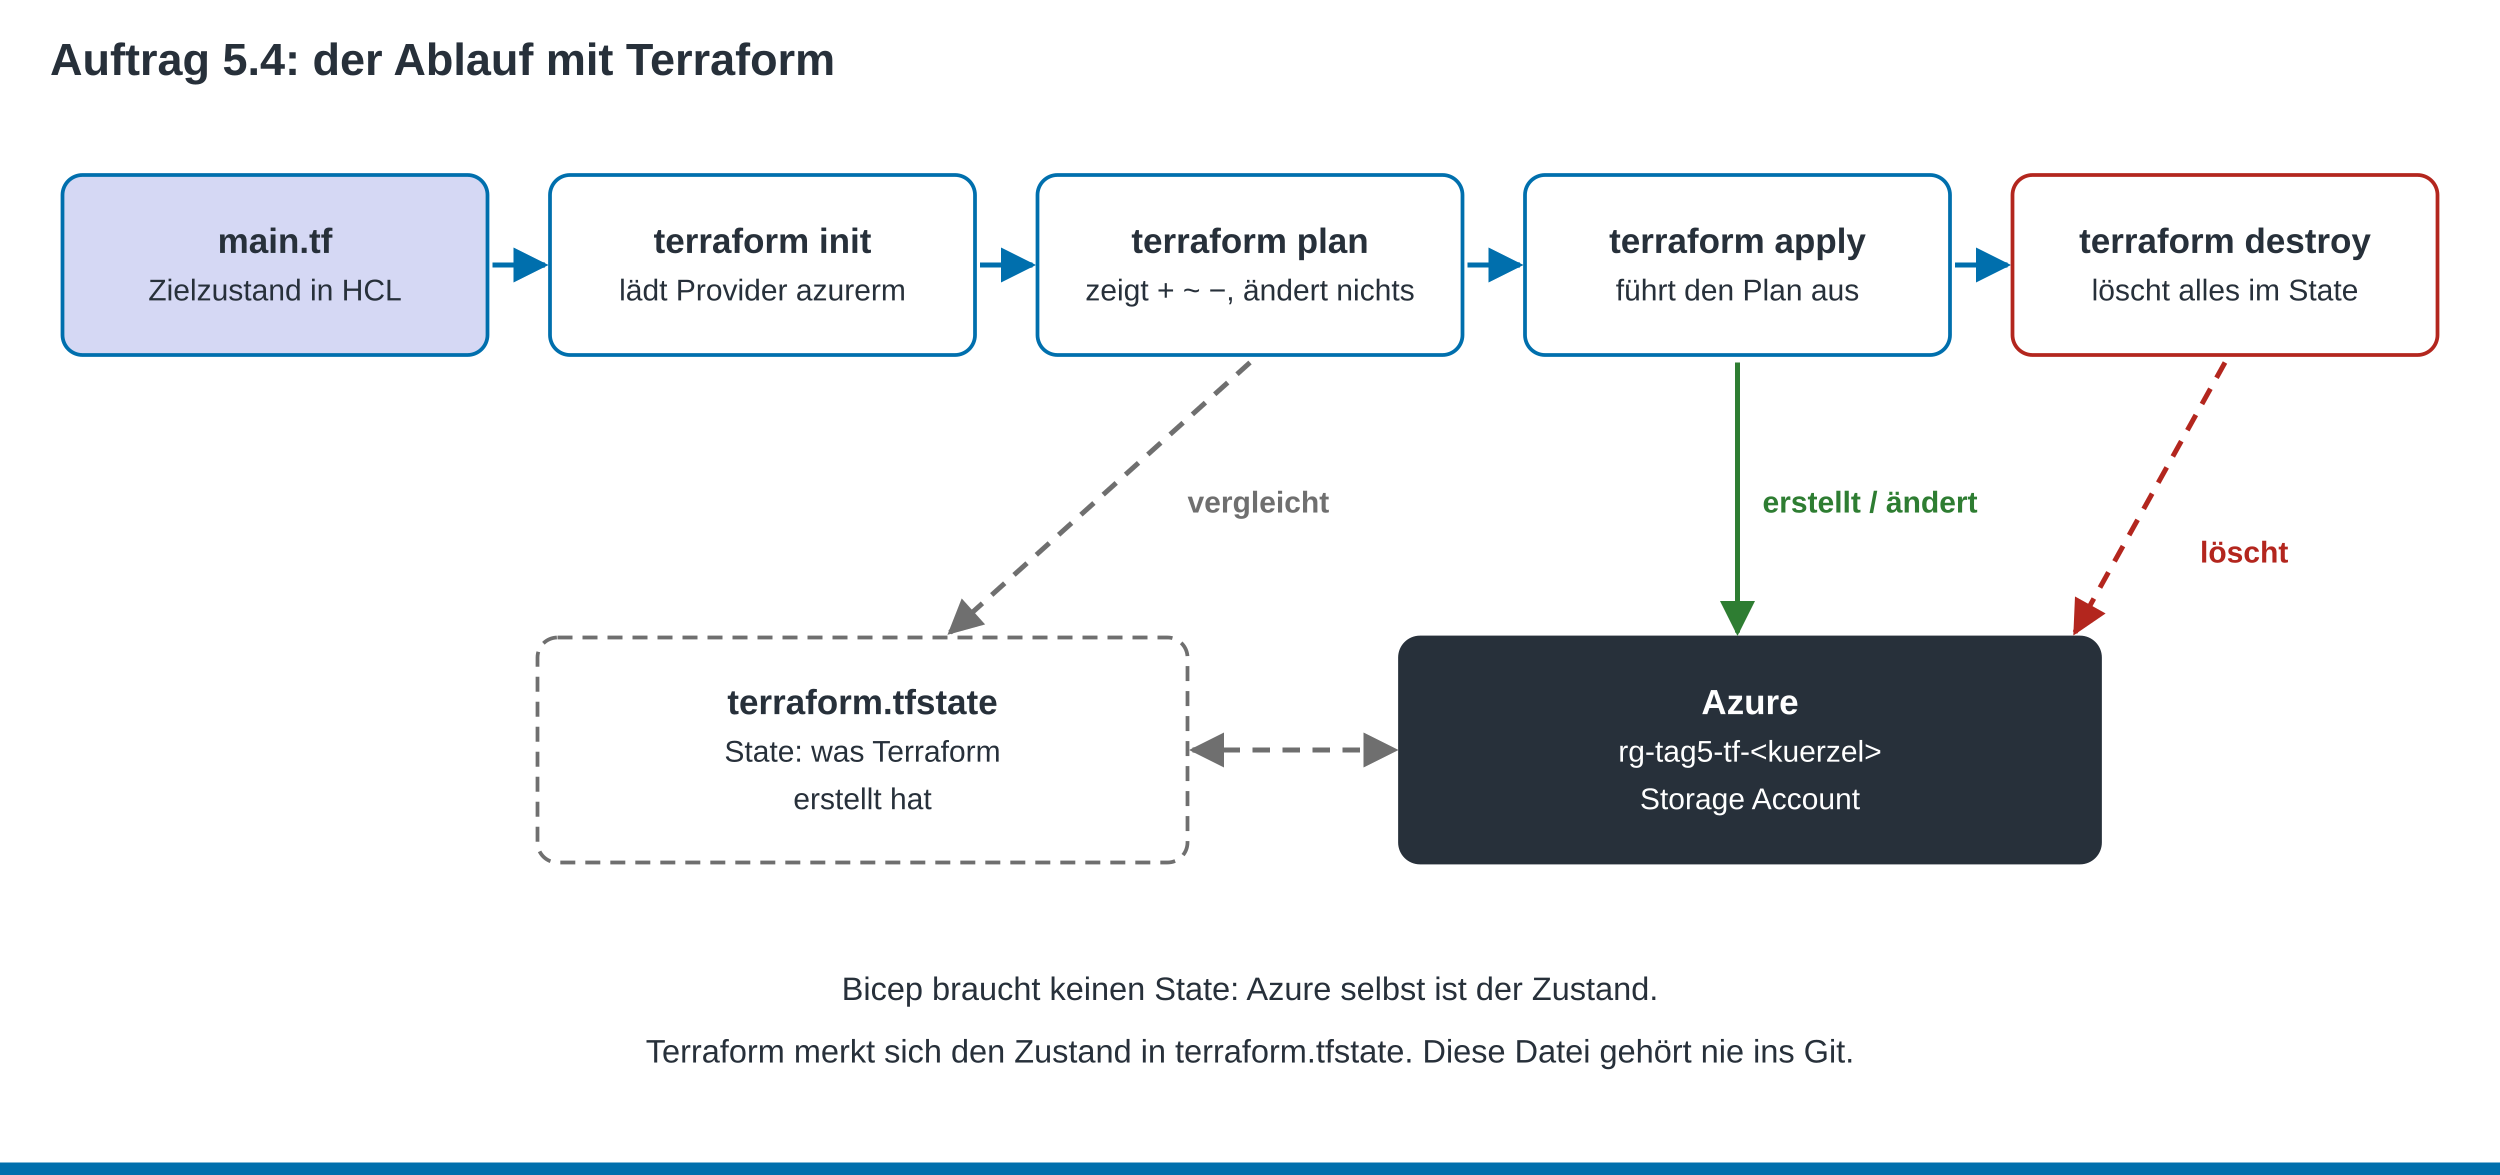
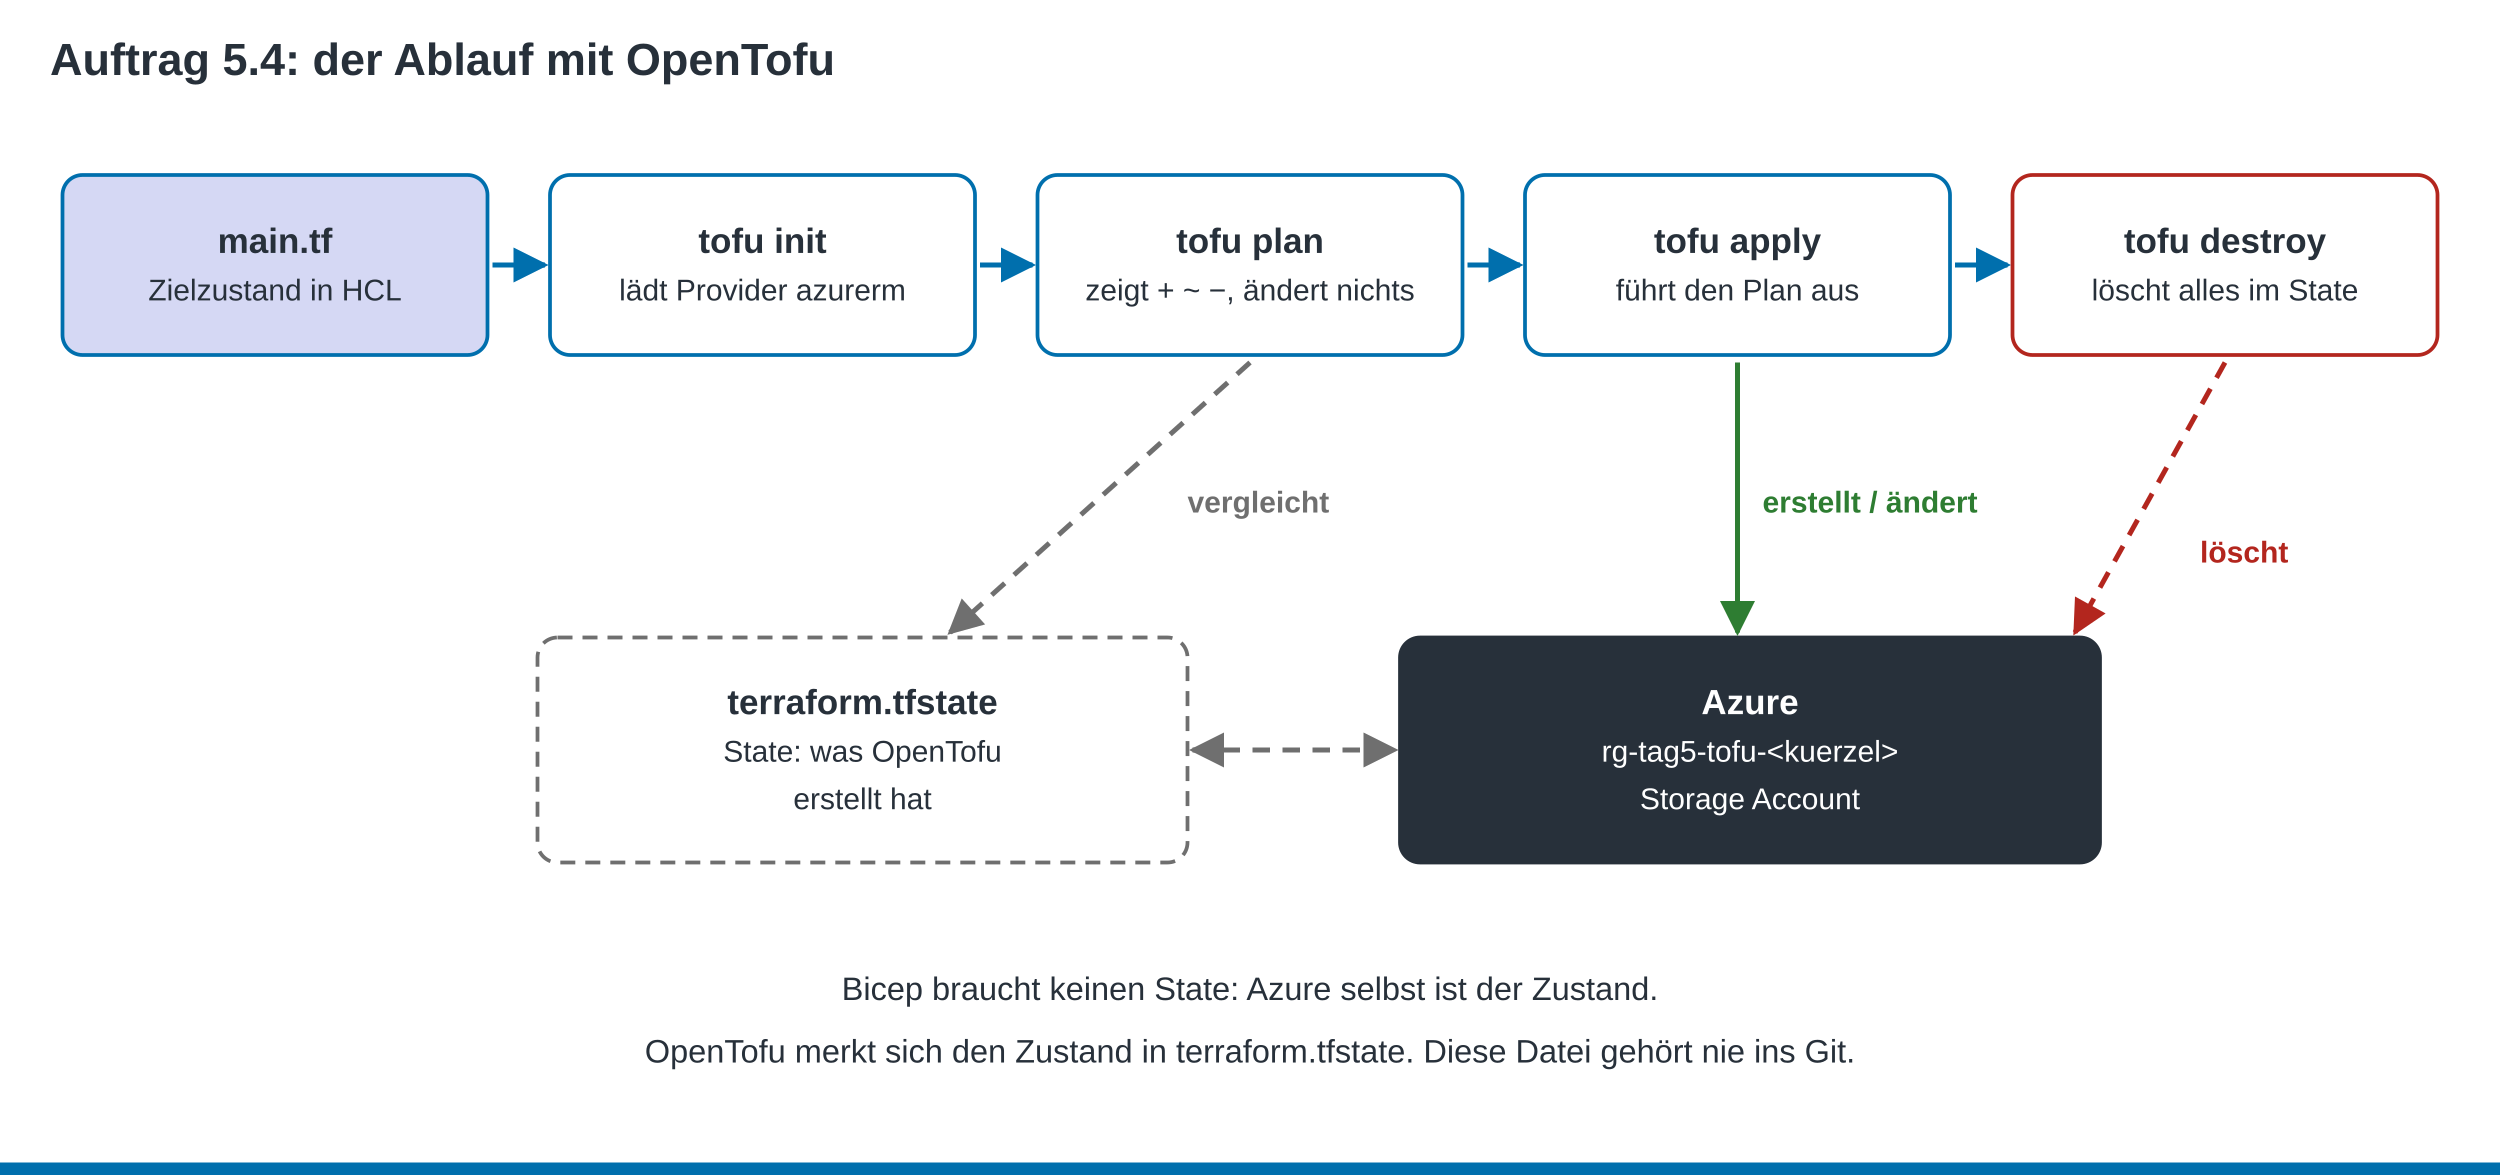
- <svg xmlns="http://www.w3.org/2000/svg" viewBox="0 0 1000 470" width="1000" height="470" font-family="'Segoe UI', Arial, Helvetica, sans-serif" role="img" aria-label="Terraform-Ablauf: main.tf, init, plan, apply, destroy; plan vergleicht mit terraform.tfstate, apply ändert Azure, destroy löscht">
+ <svg xmlns="http://www.w3.org/2000/svg" viewBox="0 0 1000 470" width="1000" height="470" font-family="'Segoe UI', Arial, Helvetica, sans-serif" role="img" aria-label="OpenTofu-Ablauf: main.tf, init, plan, apply, destroy; plan vergleicht mit terraform.tfstate, apply ändert Azure, destroy löscht">
  <defs>
    <marker id="aD" viewBox="0 0 10 10" refX="9" refY="5" markerWidth="7" markerHeight="7" orient="auto-start-reverse">
      <path d="M0 0 L10 5 L0 10 z" fill="#27303A" />
    </marker>
    <marker id="aB" viewBox="0 0 10 10" refX="9" refY="5" markerWidth="7" markerHeight="7" orient="auto-start-reverse">
      <path d="M0 0 L10 5 L0 10 z" fill="#006FAD" />
    </marker>
    <marker id="aO" viewBox="0 0 10 10" refX="9" refY="5" markerWidth="7" markerHeight="7" orient="auto-start-reverse">
      <path d="M0 0 L10 5 L0 10 z" fill="#2E7D32" />
    </marker>
    <marker id="aN" viewBox="0 0 10 10" refX="9" refY="5" markerWidth="7" markerHeight="7" orient="auto-start-reverse">
      <path d="M0 0 L10 5 L0 10 z" fill="#B3261E" />
    </marker>
    <marker id="aG" viewBox="0 0 10 10" refX="9" refY="5" markerWidth="7" markerHeight="7" orient="auto-start-reverse">
      <path d="M0 0 L10 5 L0 10 z" fill="#6F6F6F" />
    </marker>
  </defs>
  <rect width="1000" height="470" fill="#FFFFFF" />
  <rect x="0" y="465" width="1000" height="5" fill="#006FAD" />
-   <text x="20" y="30" font-size="18" fill="#27303A" font-weight="bold" text-anchor="start">Auftrag 5.4: der Ablauf mit Terraform</text>
+   <text x="20" y="30" font-size="18" fill="#27303A" font-weight="bold" text-anchor="start">Auftrag 5.4: der Ablauf mit OpenTofu</text>
  <rect x="25" y="70" width="170" height="72" rx="8" fill="#D5D8F4" stroke="#006FAD" stroke-width="1.5" />
  <text x="110.0" y="101.167" font-size="14" fill="#27303A" font-weight="bold" text-anchor="middle">main.tf</text>
  <text x="110.0" y="120.167" font-size="12" fill="#27303A" font-weight="normal" text-anchor="middle">Zielzustand in HCL</text>
  <line x1="197" y1="106" x2="218" y2="106" stroke="#006FAD" stroke-width="2" marker-end="url(#aB)" />
  <rect x="220" y="70" width="170" height="72" rx="8" fill="#FFFFFF" stroke="#006FAD" stroke-width="1.5" />
-   <text x="305.0" y="101.167" font-size="14" fill="#27303A" font-weight="bold" text-anchor="middle">terraform init</text>
+   <text x="305.0" y="101.167" font-size="14" fill="#27303A" font-weight="bold" text-anchor="middle">tofu init</text>
  <text x="305.0" y="120.167" font-size="12" fill="#27303A" font-weight="normal" text-anchor="middle">lädt Provider azurerm</text>
  <line x1="392" y1="106" x2="413" y2="106" stroke="#006FAD" stroke-width="2" marker-end="url(#aB)" />
  <rect x="415" y="70" width="170" height="72" rx="8" fill="#FFFFFF" stroke="#006FAD" stroke-width="1.5" />
-   <text x="500.0" y="101.167" font-size="14" fill="#27303A" font-weight="bold" text-anchor="middle">terraform plan</text>
+   <text x="500.0" y="101.167" font-size="14" fill="#27303A" font-weight="bold" text-anchor="middle">tofu plan</text>
  <text x="500.0" y="120.167" font-size="12" fill="#27303A" font-weight="normal" text-anchor="middle">zeigt + ~ −, ändert nichts</text>
  <line x1="587" y1="106" x2="608" y2="106" stroke="#006FAD" stroke-width="2" marker-end="url(#aB)" />
  <rect x="610" y="70" width="170" height="72" rx="8" fill="#FFFFFF" stroke="#006FAD" stroke-width="1.5" />
-   <text x="695.0" y="101.167" font-size="14" fill="#27303A" font-weight="bold" text-anchor="middle">terraform apply</text>
+   <text x="695.0" y="101.167" font-size="14" fill="#27303A" font-weight="bold" text-anchor="middle">tofu apply</text>
  <text x="695.0" y="120.167" font-size="12" fill="#27303A" font-weight="normal" text-anchor="middle">führt den Plan aus</text>
  <line x1="782" y1="106" x2="803" y2="106" stroke="#006FAD" stroke-width="2" marker-end="url(#aB)" />
  <rect x="805" y="70" width="170" height="72" rx="8" fill="#FFFFFF" stroke="#B3261E" stroke-width="1.5" />
-   <text x="890.0" y="101.167" font-size="14" fill="#27303A" font-weight="bold" text-anchor="middle">terraform destroy</text>
+   <text x="890.0" y="101.167" font-size="14" fill="#27303A" font-weight="bold" text-anchor="middle">tofu destroy</text>
  <text x="890.0" y="120.167" font-size="12" fill="#27303A" font-weight="normal" text-anchor="middle">löscht alles im State</text>
  <rect x="215" y="255" width="260" height="90" rx="8" fill="#FFFFFF" stroke="#6F6F6F" stroke-width="1.5" stroke-dasharray="6 4" />
  <text x="345.0" y="285.667" font-size="14" fill="#27303A" font-weight="bold" text-anchor="middle">terraform.tfstate</text>
-   <text x="345.0" y="304.667" font-size="12" fill="#27303A" font-weight="normal" text-anchor="middle">State: was Terraform</text>
+   <text x="345.0" y="304.667" font-size="12" fill="#27303A" font-weight="normal" text-anchor="middle">State: was OpenTofu</text>
  <text x="345.0" y="323.667" font-size="12" fill="#27303A" font-weight="normal" text-anchor="middle">erstellt hat</text>
  <rect x="560" y="255" width="280" height="90" rx="8" fill="#27303A" stroke="#27303A" stroke-width="1.5" />
  <text x="700.0" y="285.667" font-size="14" fill="#FFFFFF" font-weight="bold" text-anchor="middle">Azure</text>
-   <text x="700.0" y="304.667" font-size="12" fill="#FFFFFF" font-weight="normal" text-anchor="middle">rg-tag5-tf-&lt;kuerzel&gt;</text>
+   <text x="700.0" y="304.667" font-size="12" fill="#FFFFFF" font-weight="normal" text-anchor="middle">rg-tag5-tofu-&lt;kuerzel&gt;</text>
  <text x="700.0" y="323.667" font-size="12" fill="#FFFFFF" font-weight="normal" text-anchor="middle">Storage Account</text>
  <line x1="500" y1="145" x2="380" y2="253" stroke="#6F6F6F" stroke-width="2" stroke-dasharray="7 5" marker-end="url(#aG)" />
  <text x="475" y="205" font-size="12" fill="#6F6F6F" font-weight="bold" text-anchor="start">vergleicht</text>
  <line x1="695" y1="145" x2="695" y2="253" stroke="#2E7D32" stroke-width="2" marker-end="url(#aO)" />
  <text x="705" y="205" font-size="12" fill="#2E7D32" font-weight="bold" text-anchor="start">erstellt / ändert</text>
  <line x1="890" y1="145" x2="830" y2="253" stroke="#B3261E" stroke-width="2" stroke-dasharray="7 5" marker-end="url(#aN)" />
  <text x="880" y="225" font-size="12" fill="#B3261E" font-weight="bold" text-anchor="start">löscht</text>
  <line x1="477" y1="300" x2="558" y2="300" stroke="#6F6F6F" stroke-width="2" stroke-dasharray="7 5" marker-start="url(#aG)" marker-end="url(#aG)" />
  <text x="500" y="400" font-size="13" fill="#27303A" font-weight="normal" text-anchor="middle">Bicep braucht keinen State: Azure selbst ist der Zustand.</text>
-   <text x="500" y="425" font-size="13" fill="#27303A" font-weight="normal" text-anchor="middle">Terraform merkt sich den Zustand in terraform.tfstate. Diese Datei gehört nie ins Git.</text>
+   <text x="500" y="425" font-size="13" fill="#27303A" font-weight="normal" text-anchor="middle">OpenTofu merkt sich den Zustand in terraform.tfstate. Diese Datei gehört nie ins Git.</text>
</svg>
